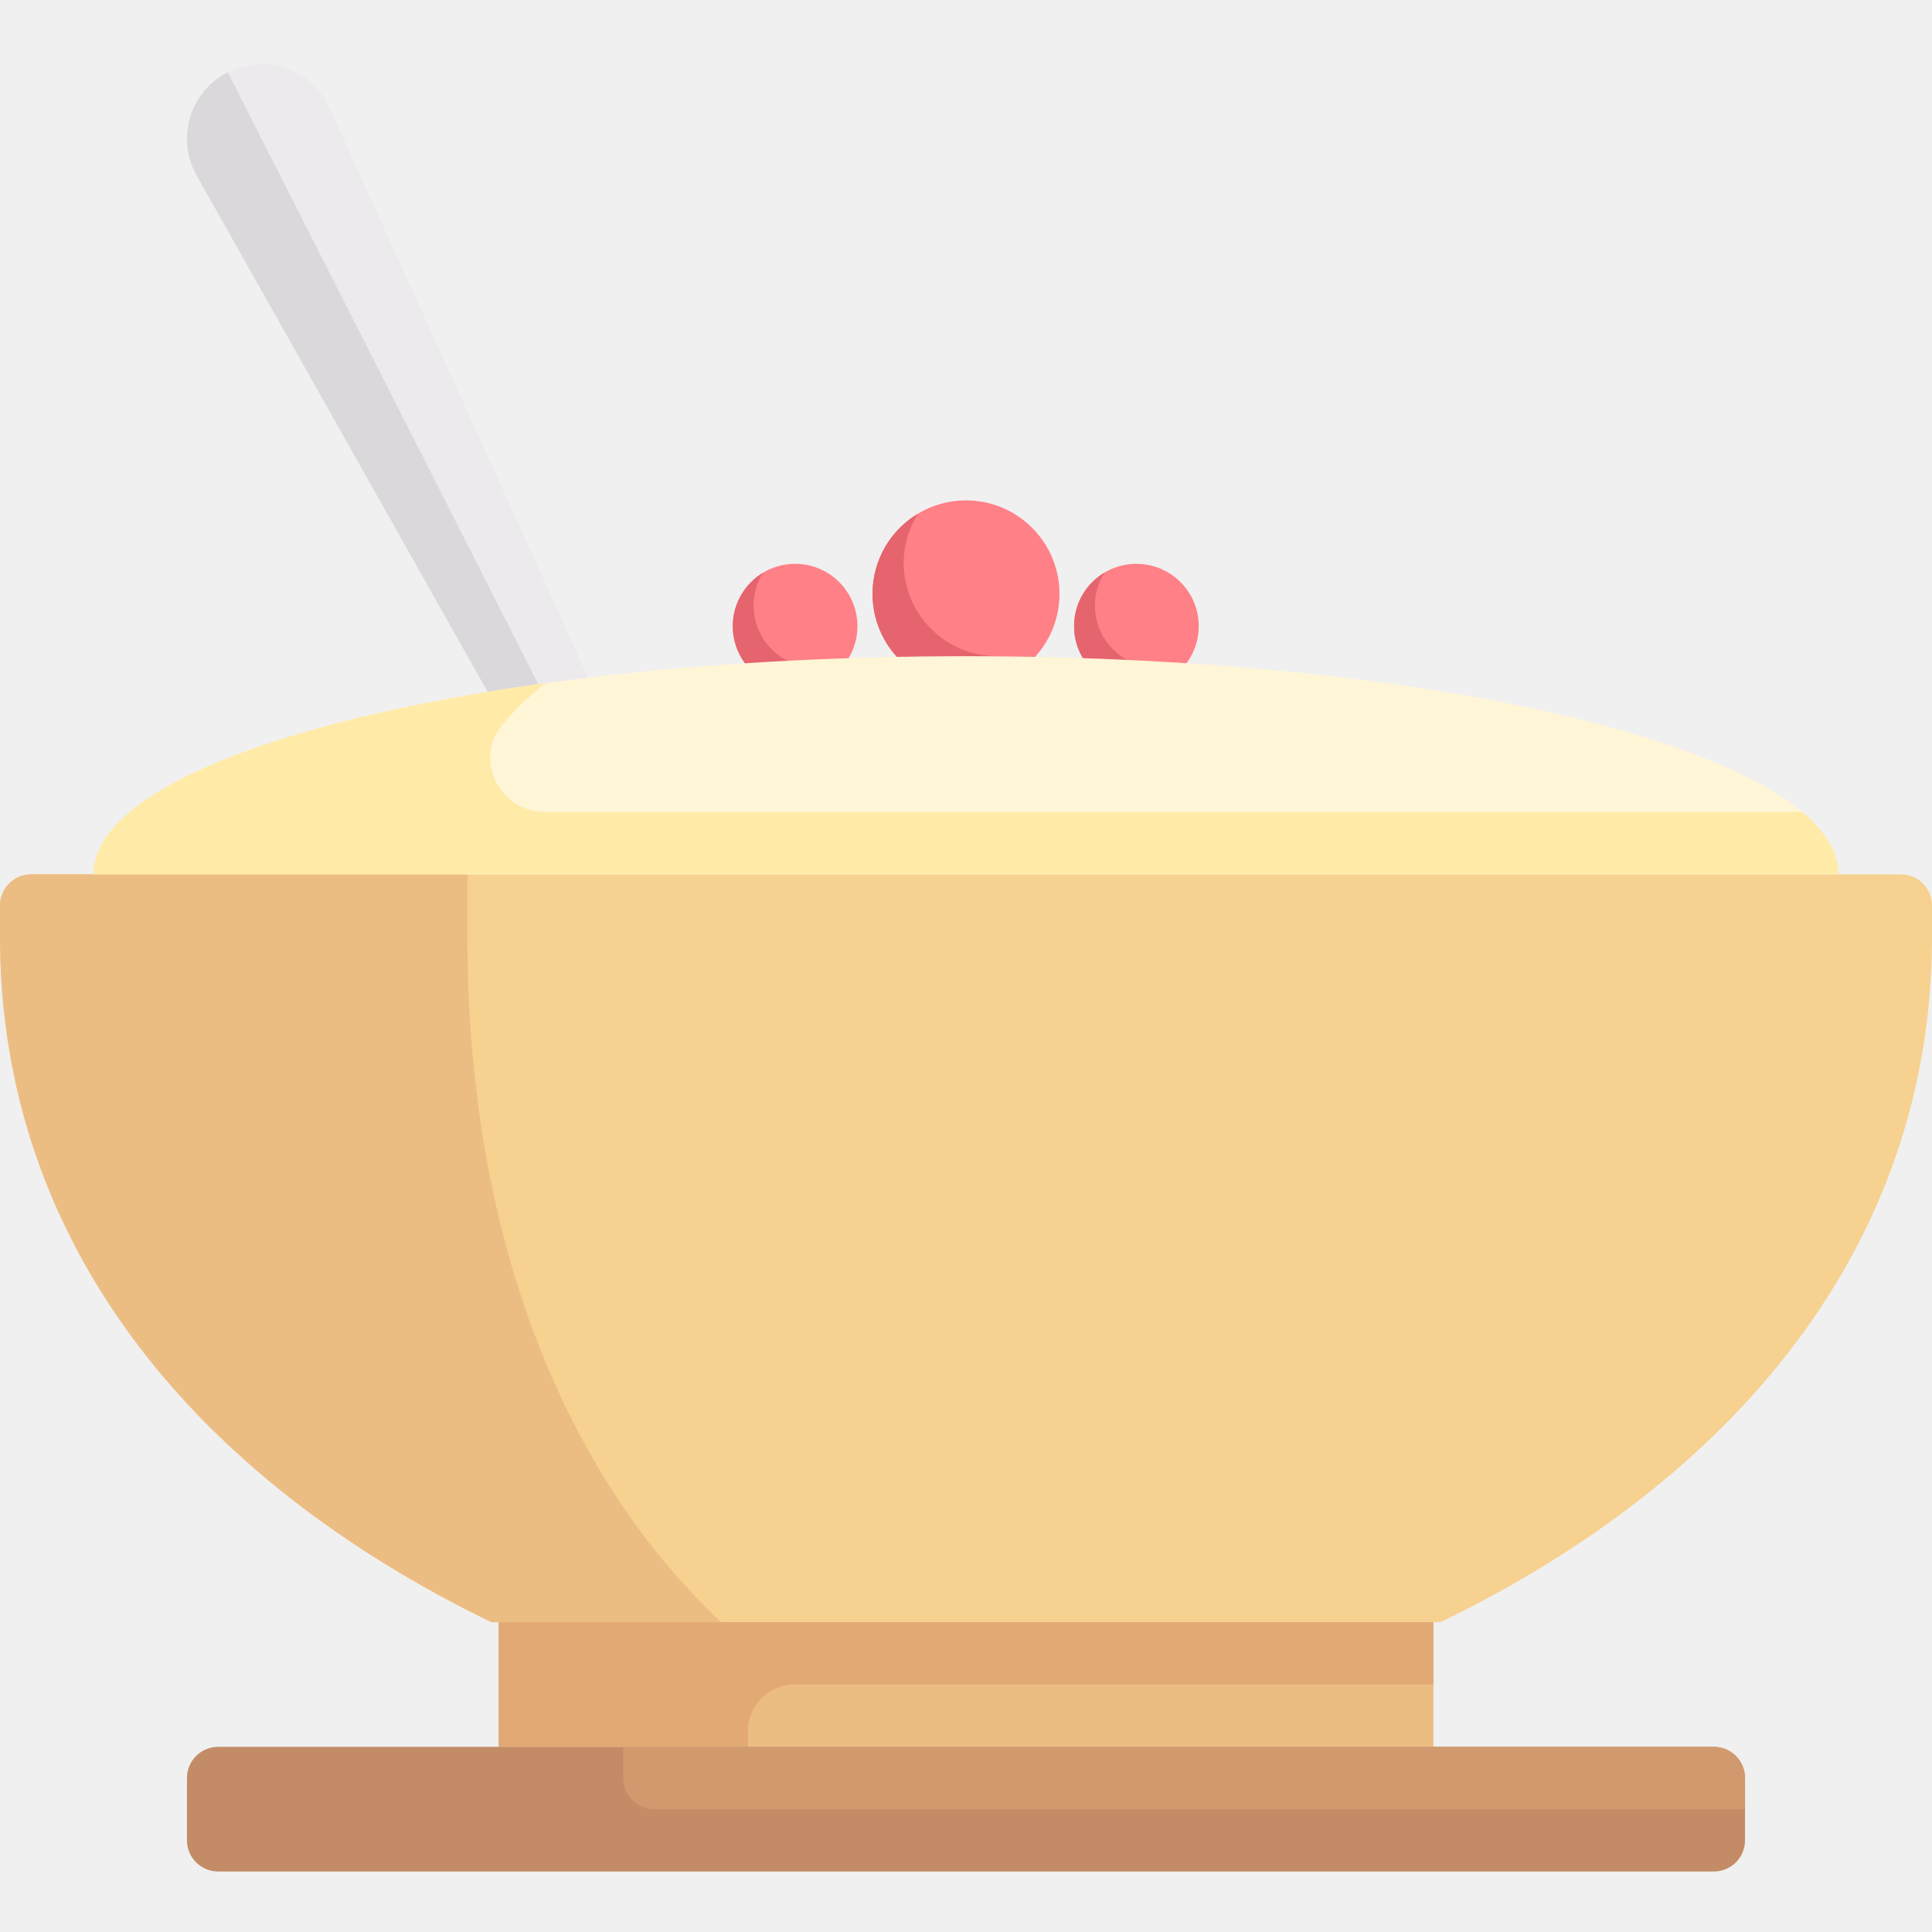
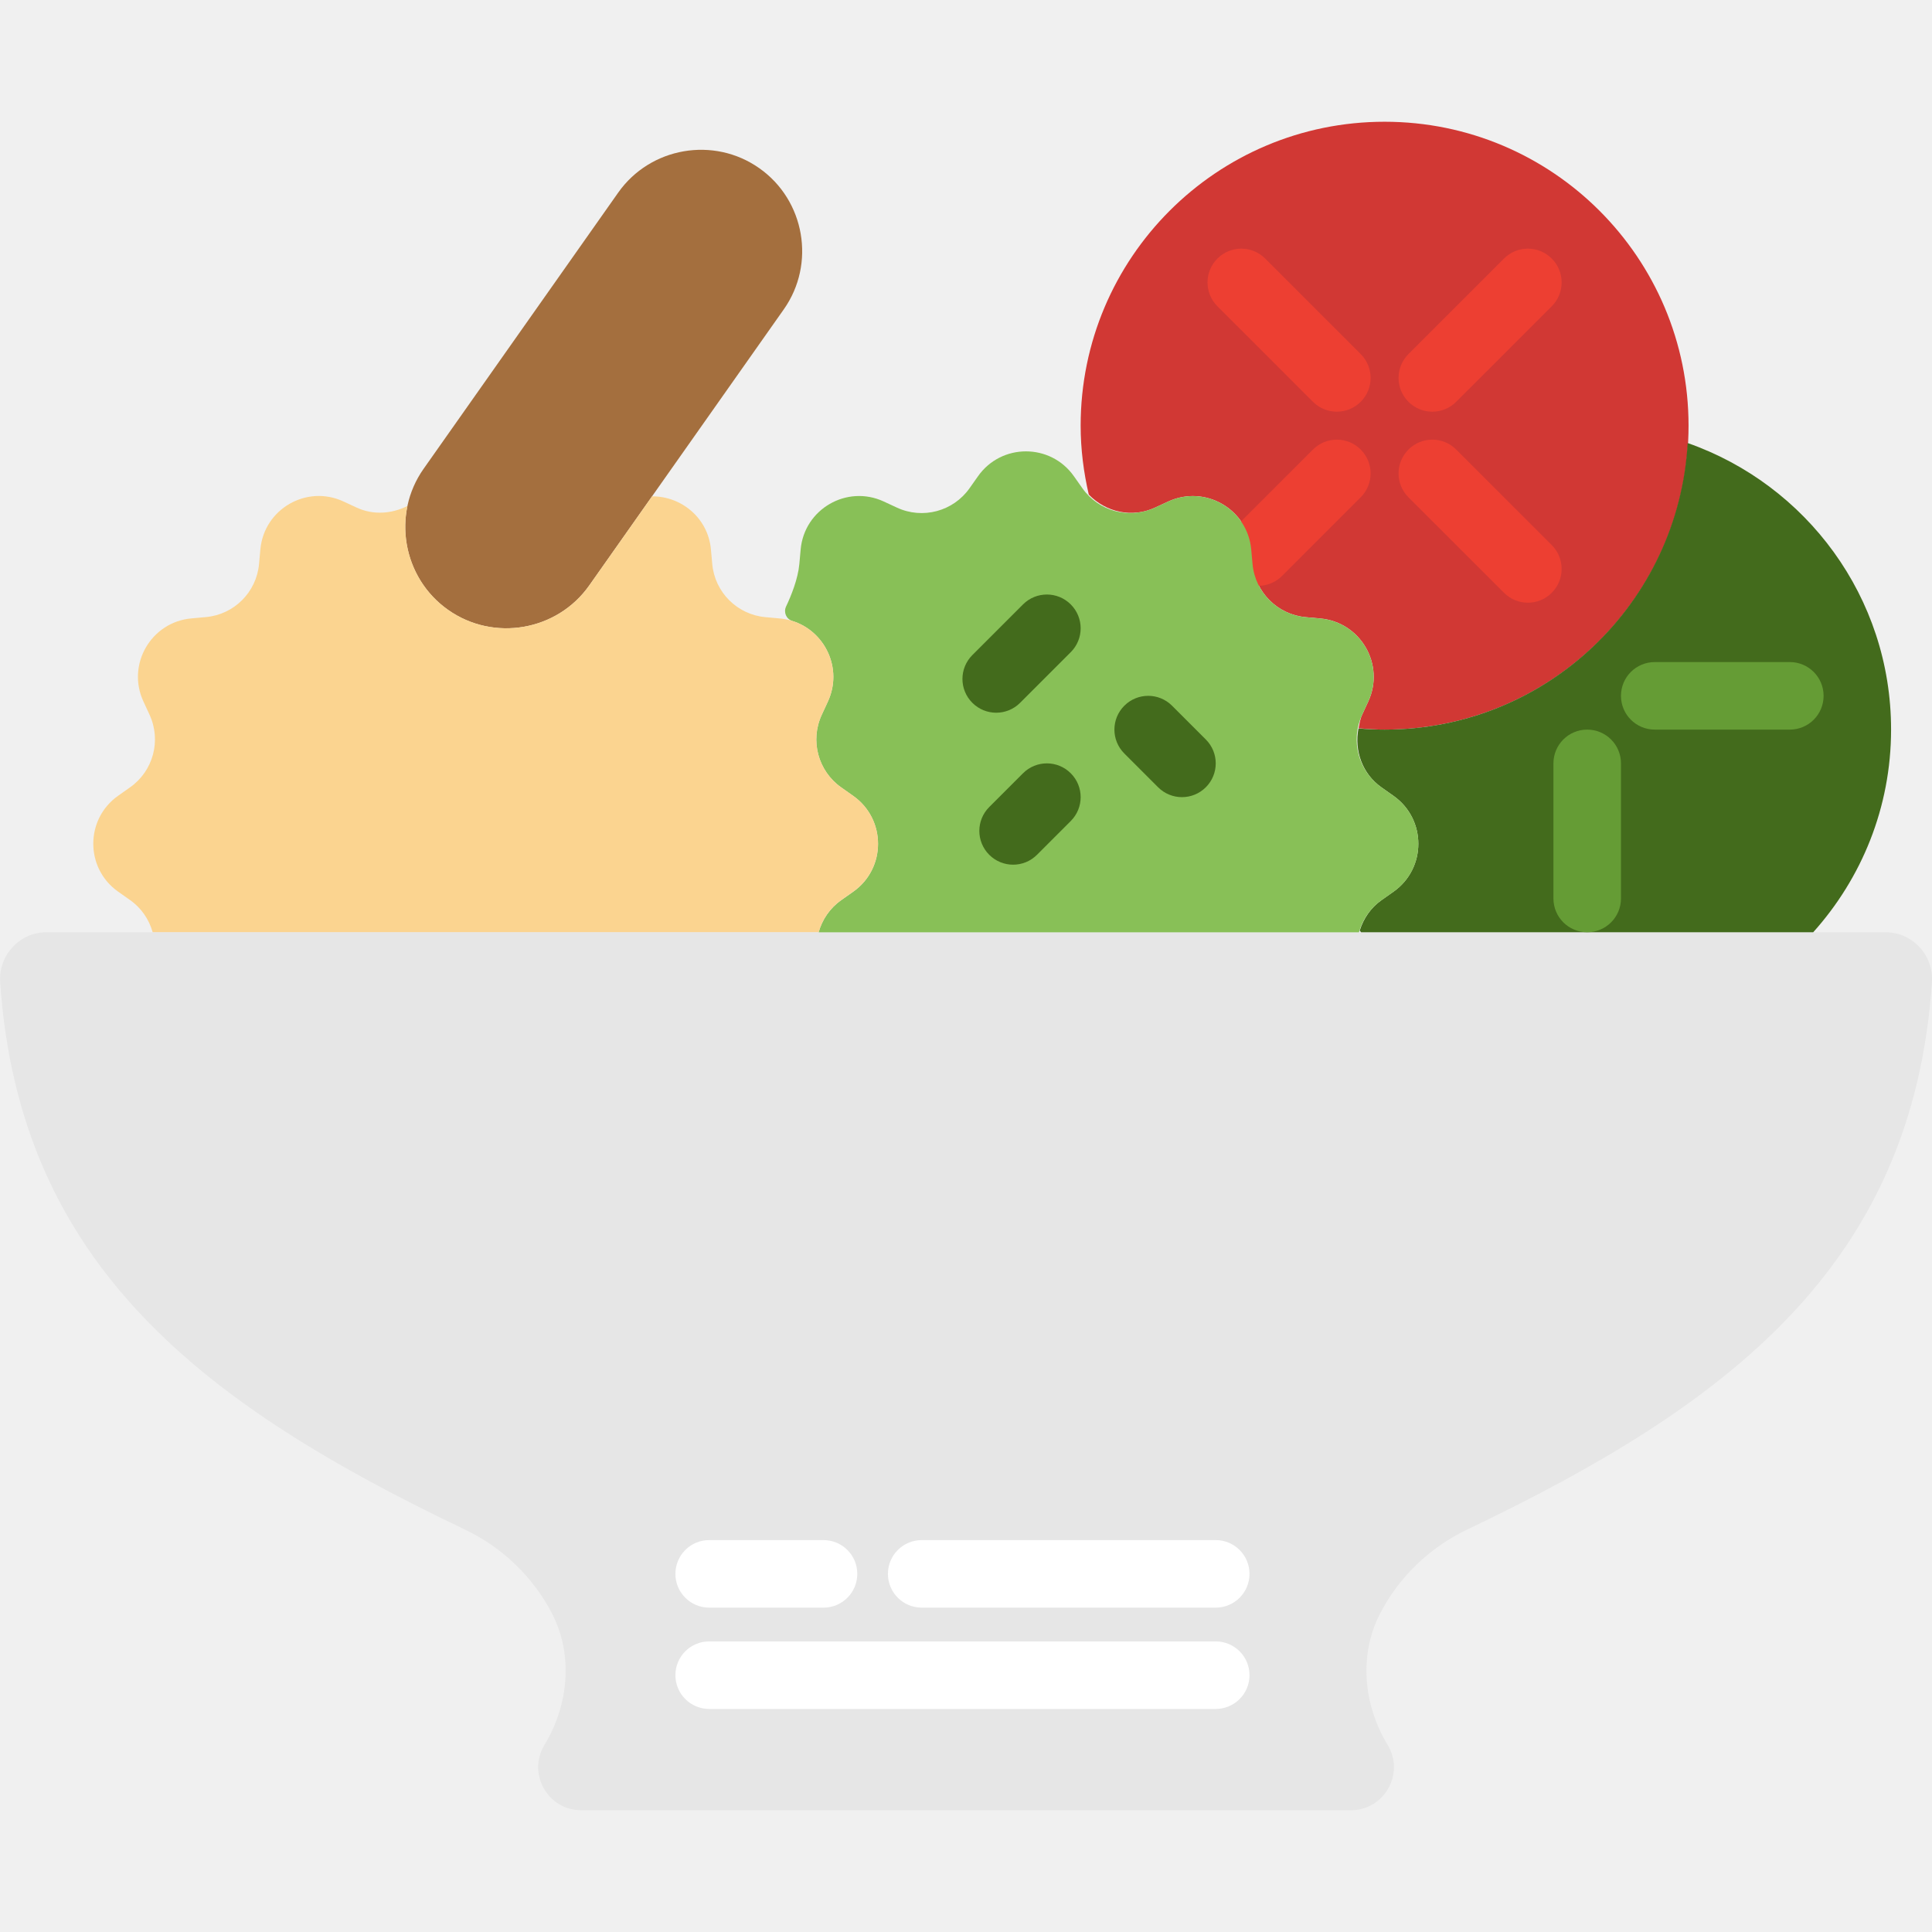
- <svg xmlns="http://www.w3.org/2000/svg" height="512pt" viewBox="0 -16 512 511" width="512pt">
-   <path d="m87.312 12.086c-4.66-10.242-16.918-14.535-26.953-9.434-10.031 5.102-13.785 17.535-8.254 27.336l78.305 138.941 25.977-4.645zm0 0" fill="#eceaec" />
-   <path d="m52.105 29.988 78.301 138.941 13.137-2.348-83.184-163.93c-10.031 5.102-13.785 17.535-8.254 27.336zm0 0" fill="#dad8db" />
-   <path d="m317.676 149.438c0 9.121-7.395 16.516-16.516 16.516s-16.516-7.395-16.516-16.516 7.395-16.516 16.516-16.516 16.516 7.395 16.516 16.516zm0 0" fill="#ff8086" />
-   <path d="m306.668 160.449c-9.121 0-16.516-7.395-16.516-16.52 0-3.145 1.004-6.16 2.531-8.664-4.871 2.871-8.039 8.195-8.039 14.172 0 9.121 7.395 16.516 16.516 16.516 2.992 0 5.785-.805 8.195-2.203zm0 0" fill="#e5646e" />
-   <path d="m227.227 149.438c0 9.121-7.395 16.516-16.516 16.516-9.121 0-16.516-7.395-16.516-16.516s7.395-16.516 16.516-16.516c9.121 0 16.516 7.395 16.516 16.516zm0 0" fill="#ff8086" />
-   <path d="m216.215 160.449c-9.121 0-16.516-7.395-16.516-16.52 0-3.145.961-6.148 2.488-8.652-4.754 2.902-7.996 8.184-7.996 14.16 0 9.121 7.398 16.516 16.52 16.516 5.973 0 11.16-3.203 14.062-7.957-2.504 1.523-5.414 2.453-8.559 2.453zm0 0" fill="#e5646e" />
-   <path d="m280.773 140.887c0 13.684-11.09 24.773-24.773 24.773s-24.773-11.09-24.773-24.773c0-13.684 11.09-24.773 24.773-24.773s24.773 11.09 24.773 24.773zm0 0" fill="#ff8086" />
-   <path d="m239.484 132.629c0-4.719 1.473-9.234 3.762-12.988-7.23 4.297-12.02 12.281-12.02 21.246 0 13.684 11.09 24.773 24.773 24.773l8.258-8.258c-13.684 0-24.773-11.09-24.773-24.773zm0 0" fill="#e5646e" />
-   <path d="m8.258 215.211c-4.562 0-8.258 3.695-8.258 8.258v8.258c0 82.004 52.52 144.016 130.262 181.676h251.477c77.742-37.66 130.262-99.672 130.262-181.676v-8.258c0-4.562-3.695-8.258-8.258-8.258zm0 0" fill="#f6d190" />
-   <path d="m256 157.402c-127.703 0-231.227 25.883-231.227 57.805h462.453c0-31.922-103.523-57.805-231.227-57.805zm0 0" fill="#fff5d7" />
-   <path d="m132.129 413.402h247.742v33.031h-247.742zm0 0" fill="#ecbd83" />
-   <path d="m123.871 231.727v-16.516h-115.613c-4.562 0-8.258 3.695-8.258 8.258v8.258c0 82.004 52.52 144.016 130.262 181.676h60.844c-40.129-37.66-67.234-99.672-67.234-181.676zm0 0" fill="#ecbd83" />
-   <path d="m379.871 413.402h-247.742v33.031h66.066v-4.129c0-6.84 5.543-12.387 12.387-12.387h169.289zm0 0" fill="#e2a975" />
-   <path d="m454.195 479.469h-396.391c-4.559 0-8.258-3.699-8.258-8.258v-16.516c0-4.562 3.699-8.262 8.258-8.262h396.387c4.562 0 8.258 3.699 8.258 8.262v16.516c.004 4.559-3.695 8.258-8.254 8.258zm0 0" fill="#c38c66" />
-   <path d="m462.453 462.953v-8.258c0-4.562-3.699-8.262-8.258-8.262h-289.035v8.262c0 4.559 3.699 8.258 8.258 8.258zm0 0" fill="#d19a6e" />
-   <path d="m477.656 198.695h-333.316c-11.793 0-18.836-13.734-11.414-22.898 3.133-3.871 7.062-7.641 11.668-11.258-71.402 9.84-119.82 28.848-119.82 50.672h462.453c0-5.742-3.336-11.281-9.57-16.516zm0 0" fill="#ffeaa8" />
+ <svg xmlns="http://www.w3.org/2000/svg" version="1.1" id="Capa_1" x="0px" y="0px" viewBox="0 0 57.21 57.21" style="enable-background:new 0 0 57.21 57.21;" xml:space="preserve">
+   <g>
+     <path style="fill:#E6E6E6;" d="M29.046,53.605H40c0.992,0,1.604-1.083,1.092-1.932l-0.01-0.017   c-0.709-1.177-0.847-2.657-0.215-3.877c0.552-1.066,1.449-1.946,2.579-2.486c7.719-3.686,13.193-7.804,13.762-16.206   c0.054-0.796-0.572-1.481-1.37-1.481l-26.791,0l-27.672,0c-0.798,0-1.424,0.685-1.37,1.481c0.569,8.401,6.042,12.52,13.762,16.206   c1.129,0.539,2.027,1.42,2.579,2.486c0.632,1.22,0.494,2.7-0.215,3.877l-0.01,0.017c-0.512,0.85,0.1,1.932,1.092,1.932H29.046z" />
+     <path style="fill:#FFFFFF;" d="M36,47.605h-8.707c-0.552,0-1-0.447-1-1s0.448-1,1-1H36c0.552,0,1,0.447,1,1   S36.552,47.605,36,47.605z" />
+     <path style="fill:#FFFFFF;" d="M24.386,47.605H21c-0.552,0-1-0.447-1-1s0.448-1,1-1h3.386c0.552,0,1,0.447,1,1   S24.938,47.605,24.386,47.605z" />
+     <path style="fill:#FFFFFF;" d="M36,50.605H21c-0.552,0-1-0.447-1-1s0.448-1,1-1h15c0.552,0,1,0.447,1,1S36.552,50.605,36,50.605z" />
+     <path style="fill:#D13834;" d="M41,3.605c-4.971,0-9,4.029-9,9c0,0.703,0.089,1.384,0.241,2.041c0.507,0.521,1.281,0.7,1.959,0.386   l0.392-0.181c1.091-0.505,2.352,0.223,2.46,1.42l0.039,0.43c0.076,0.836,0.738,1.499,1.575,1.574l0.43,0.039   c1.197,0.108,1.925,1.37,1.42,2.46l-0.181,0.392c-0.06,0.129-0.079,0.265-0.105,0.4c0.255,0.022,0.511,0.039,0.771,0.039   c4.971,0,9-4.03,9-9C50,7.634,45.971,3.605,41,3.605z" />
+     <path style="fill:#436B1C;" d="M49.974,13.119c-0.268,4.73-4.177,8.486-8.974,8.486c-0.26,0-0.518-0.012-0.773-0.034   c-0.127,0.658,0.114,1.345,0.682,1.745l0.354,0.25c0.982,0.692,0.982,2.149-0.001,2.84l-0.353,0.249   c-0.321,0.226-0.534,0.548-0.645,0.901c0.014,0.016,0.026,0.033,0.04,0.049h13.389c1.429-1.593,2.305-3.692,2.305-6   C56,17.678,53.481,14.348,49.974,13.119z" />
+     <path style="fill:#ED3F32;" d="M39.586,12.191c-0.256,0-0.512-0.098-0.707-0.293L36.05,9.07c-0.391-0.391-0.391-1.023,0-1.414   c0.391-0.391,1.023-0.391,1.414,0l2.829,2.828c0.391,0.391,0.391,1.023,0,1.414C40.098,12.093,39.842,12.191,39.586,12.191z" />
+     <path style="fill:#ED3F32;" d="M45.243,17.847c-0.256,0-0.512-0.098-0.707-0.293l-2.829-2.828c-0.391-0.391-0.391-1.023,0-1.414   s1.023-0.391,1.414,0l2.829,2.828c0.39,0.391,0.391,1.023,0,1.414C45.754,17.75,45.499,17.847,45.243,17.847z" />
+     <path style="fill:#ED3F32;" d="M42.414,12.191c-0.256,0-0.512-0.098-0.707-0.293c-0.391-0.391-0.391-1.023,0-1.414l2.829-2.828   c0.391-0.391,1.023-0.391,1.414,0c0.391,0.391,0.39,1.023,0,1.414l-2.829,2.828C42.926,12.093,42.67,12.191,42.414,12.191z" />
+     <path style="fill:#ED3F32;" d="M37.257,17.347c-0.256,0-0.512-0.098-0.707-0.293c-0.391-0.391-0.391-1.023,0-1.414l2.329-2.328   c0.391-0.391,1.023-0.391,1.414,0s0.391,1.023,0,1.414l-2.329,2.328C37.769,17.25,37.513,17.347,37.257,17.347z" />
+     <path style="fill:#659C35;" d="M53,21.605h-4c-0.553,0-1-0.447-1-1s0.447-1,1-1h4c0.553,0,1,0.447,1,1S53.553,21.605,53,21.605z" />
+     <path style="fill:#659C35;" d="M47,27.605c-0.553,0-1-0.447-1-1v-4c0-0.553,0.447-1,1-1s1,0.447,1,1v4   C48,27.158,47.553,27.605,47,27.605z" />
+     <path style="fill:#88C057;" d="M23.461,18.387c0.972,0.303,1.505,1.414,1.054,2.388l-0.181,0.392   c-0.353,0.762-0.11,1.667,0.576,2.15l0.354,0.25c0.982,0.692,0.982,2.149-0.001,2.84l-0.353,0.249   c-0.337,0.237-0.563,0.577-0.669,0.951h4.804h11.196c0.105-0.374,0.332-0.713,0.669-0.951l0.353-0.249   c0.982-0.692,0.983-2.148,0.001-2.84l-0.354-0.25c-0.686-0.483-0.928-1.388-0.576-2.15l0.181-0.392   c0.505-1.091-0.223-2.352-1.42-2.46l-0.43-0.039c-0.836-0.076-1.499-0.738-1.575-1.574l-0.039-0.43   c-0.108-1.197-1.37-1.925-2.46-1.42L34.2,15.032c-0.762,0.353-1.667,0.11-2.15-0.576l-0.249-0.353   c-0.692-0.983-2.149-0.983-2.841,0l-0.249,0.353c-0.483,0.686-1.388,0.929-2.15,0.576l-0.392-0.182   c-1.091-0.505-2.352,0.224-2.46,1.42l-0.039,0.43c-0.04,0.442-0.24,0.937-0.393,1.26C23.197,18.131,23.282,18.331,23.461,18.387z" />
+     <path style="fill:#A46F3E;" d="M12.545,13.88l5.76-8.175c0.95-1.349,2.832-1.675,4.18-0.724l0,0c1.349,0.95,1.675,2.832,0.724,4.18   l-5.76,8.175c-0.95,1.349-2.832,1.675-4.18,0.724l0,0C11.92,17.11,11.594,15.229,12.545,13.88z" />
+     <path style="fill:#FBD490;" d="M25.263,23.565l-0.353-0.249c-0.686-0.483-0.929-1.388-0.576-2.15l0.181-0.392   c0.505-1.091-0.224-2.352-1.42-2.46l-0.43-0.039c-0.836-0.076-1.499-0.738-1.574-1.574l-0.039-0.43   c-0.085-0.938-0.88-1.579-1.744-1.573l-1.858,2.637c-0.95,1.349-2.832,1.675-4.18,0.724h0c-1.007-0.71-1.443-1.938-1.204-3.077   c-0.461,0.233-1.008,0.278-1.504,0.049l-0.392-0.182c-1.091-0.505-2.352,0.224-2.46,1.42l-0.039,0.43   c-0.076,0.836-0.738,1.499-1.574,1.574l-0.43,0.039c-1.197,0.108-1.925,1.37-1.42,2.46l0.181,0.392   c0.353,0.762,0.11,1.667-0.576,2.15l-0.353,0.249c-0.982,0.692-0.982,2.149,0,2.841l0.353,0.249   c0.337,0.237,0.563,0.577,0.668,0.95h19.722c0.105-0.374,0.332-0.713,0.668-0.95l0.353-0.249   C26.246,25.714,26.246,24.257,25.263,23.565z" />
+     <path style="fill:#436B1C;" d="M29.5,21.105c-0.256,0-0.512-0.098-0.707-0.293c-0.391-0.391-0.391-1.023,0-1.414l1.5-1.5   c0.391-0.391,1.023-0.391,1.414,0s0.391,1.023,0,1.414l-1.5,1.5C30.012,21.007,29.756,21.105,29.5,21.105z" />
+     <path style="fill:#436B1C;" d="M35,23.605c-0.256,0-0.512-0.098-0.707-0.293l-1-1c-0.391-0.391-0.391-1.023,0-1.414   s1.023-0.391,1.414,0l1,1c0.391,0.391,0.391,1.023,0,1.414C35.512,23.507,35.256,23.605,35,23.605z" />
+     <path style="fill:#436B1C;" d="M30,25.605c-0.256,0-0.512-0.098-0.707-0.293c-0.391-0.391-0.391-1.023,0-1.414l1-1   c0.391-0.391,1.023-0.391,1.414,0s0.391,1.023,0,1.414l-1,1C30.512,25.507,30.256,25.605,30,25.605z" />
+   </g>
+   <g>
+ </g>
+   <g>
+ </g>
+   <g>
+ </g>
+   <g>
+ </g>
+   <g>
+ </g>
+   <g>
+ </g>
+   <g>
+ </g>
+   <g>
+ </g>
+   <g>
+ </g>
+   <g>
+ </g>
+   <g>
+ </g>
+   <g>
+ </g>
+   <g>
+ </g>
+   <g>
+ </g>
+   <g>
+ </g>
</svg>
